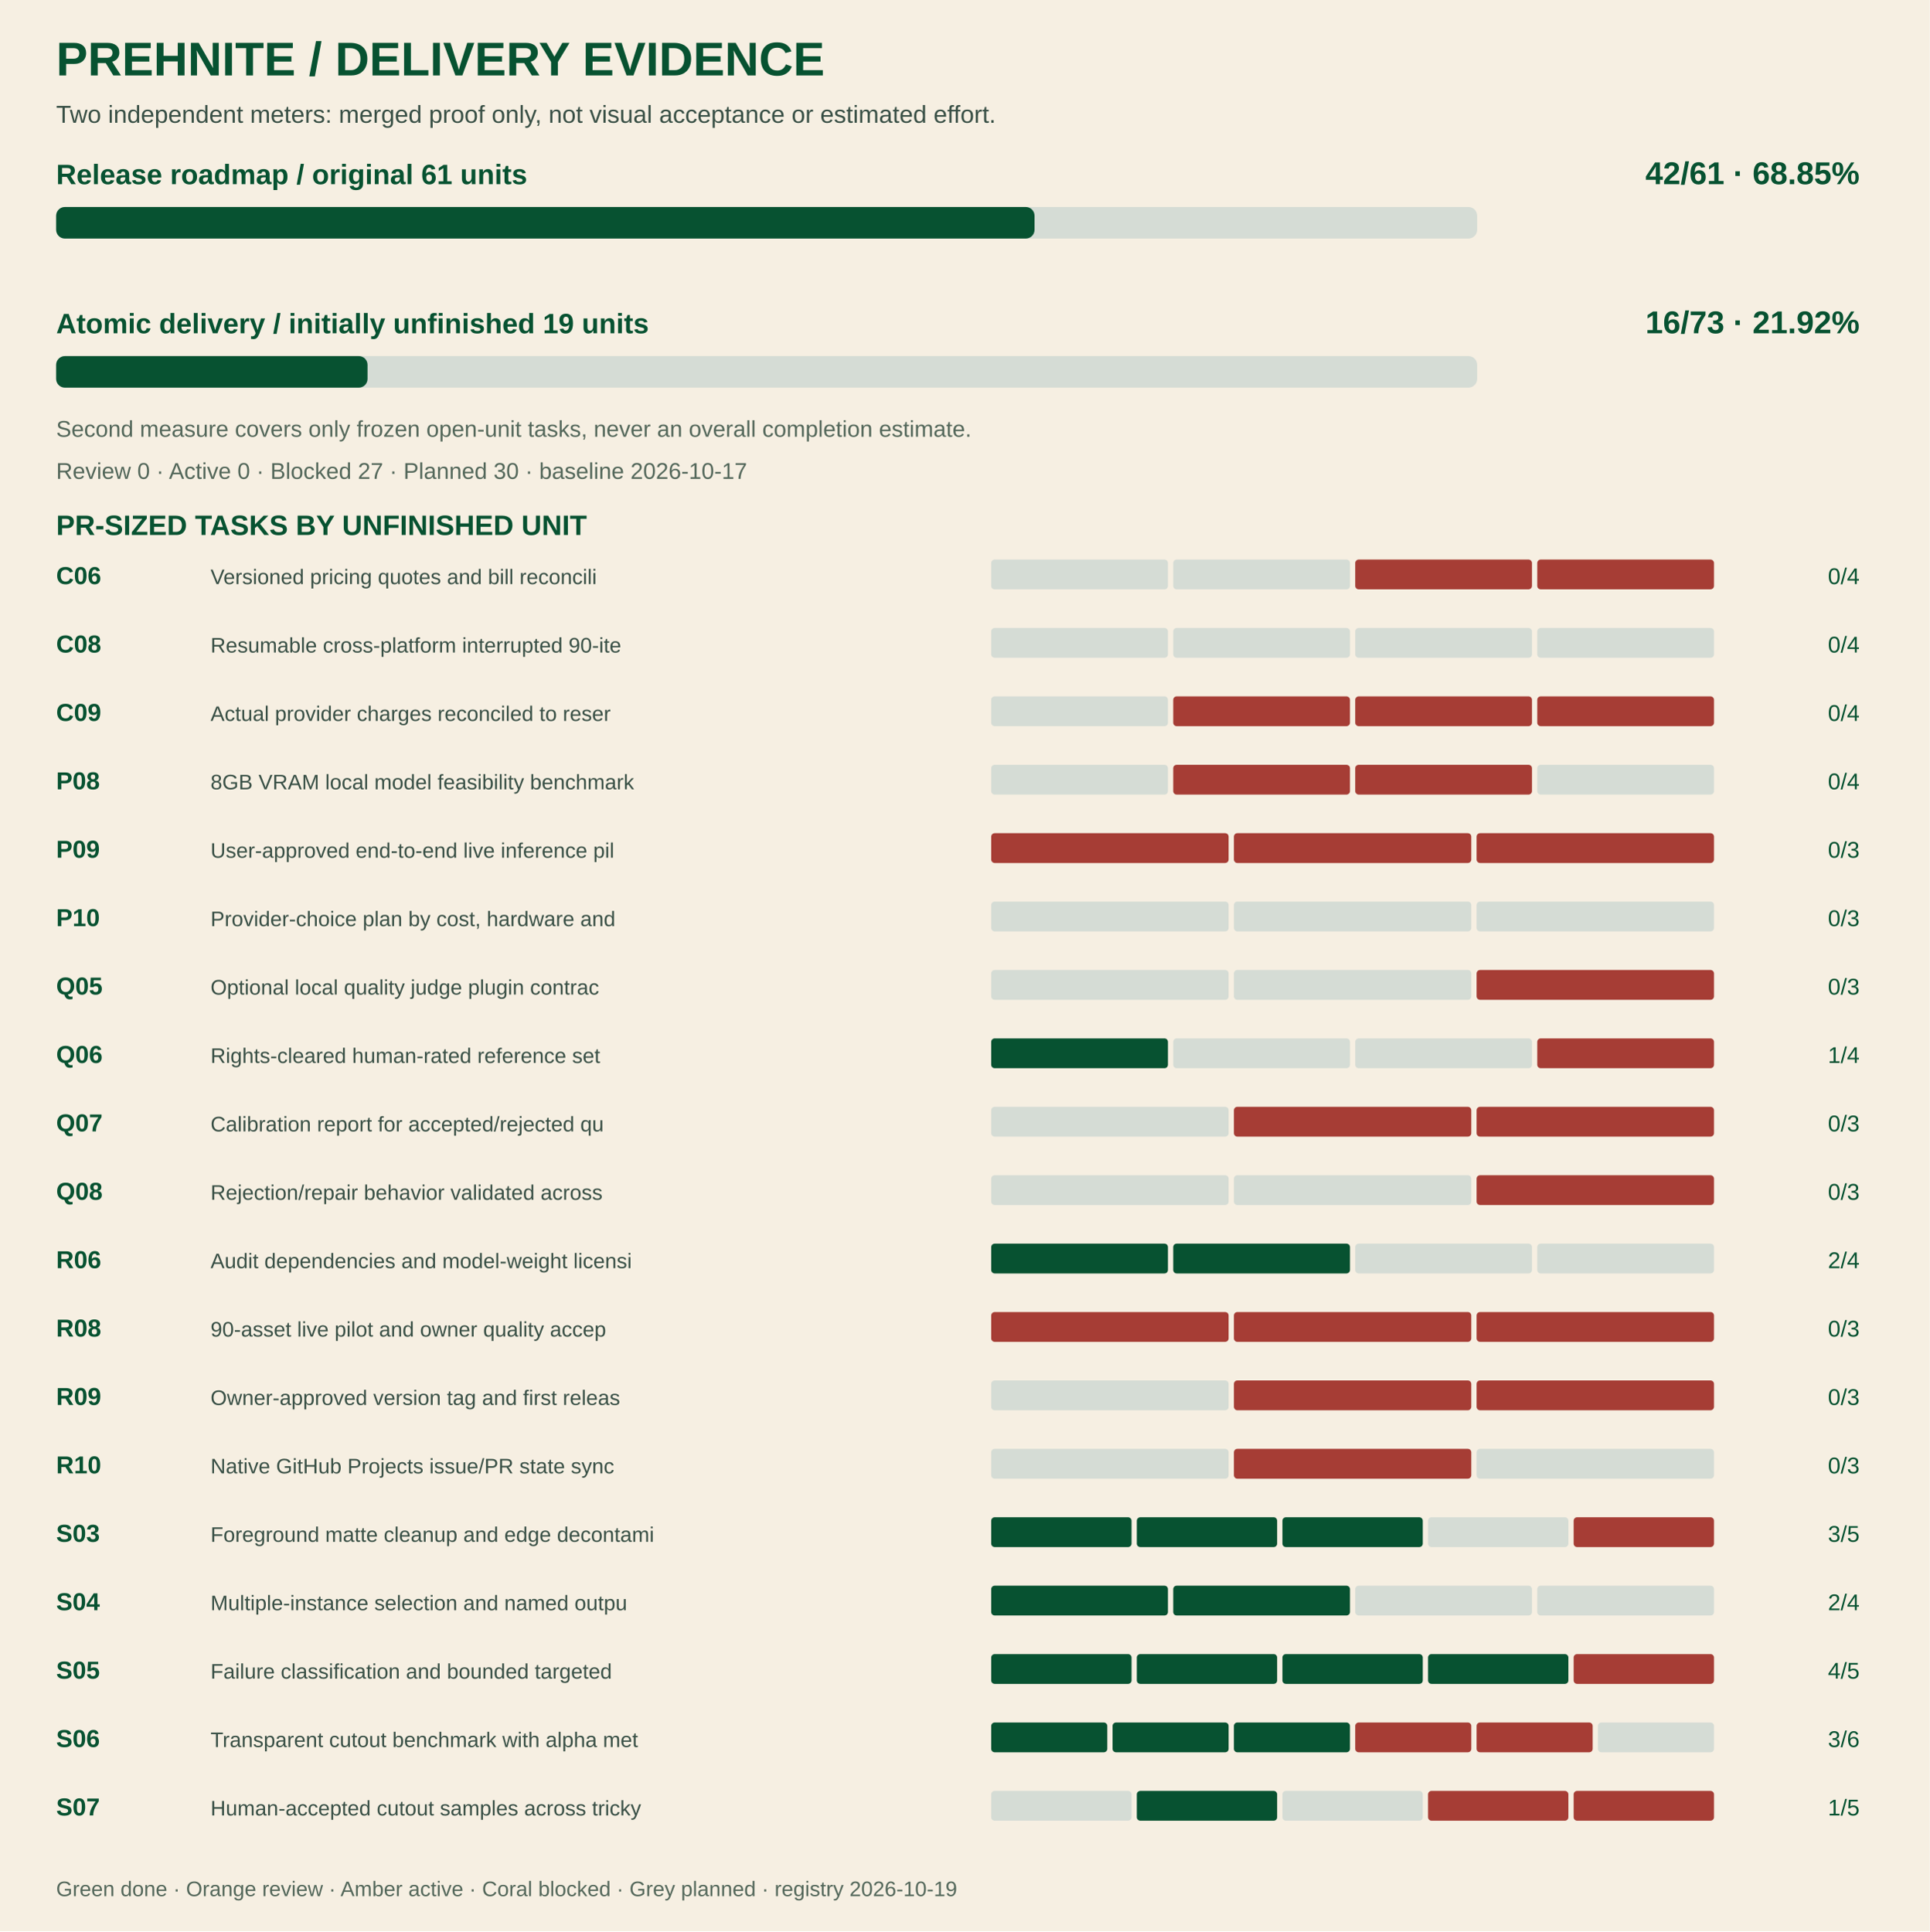
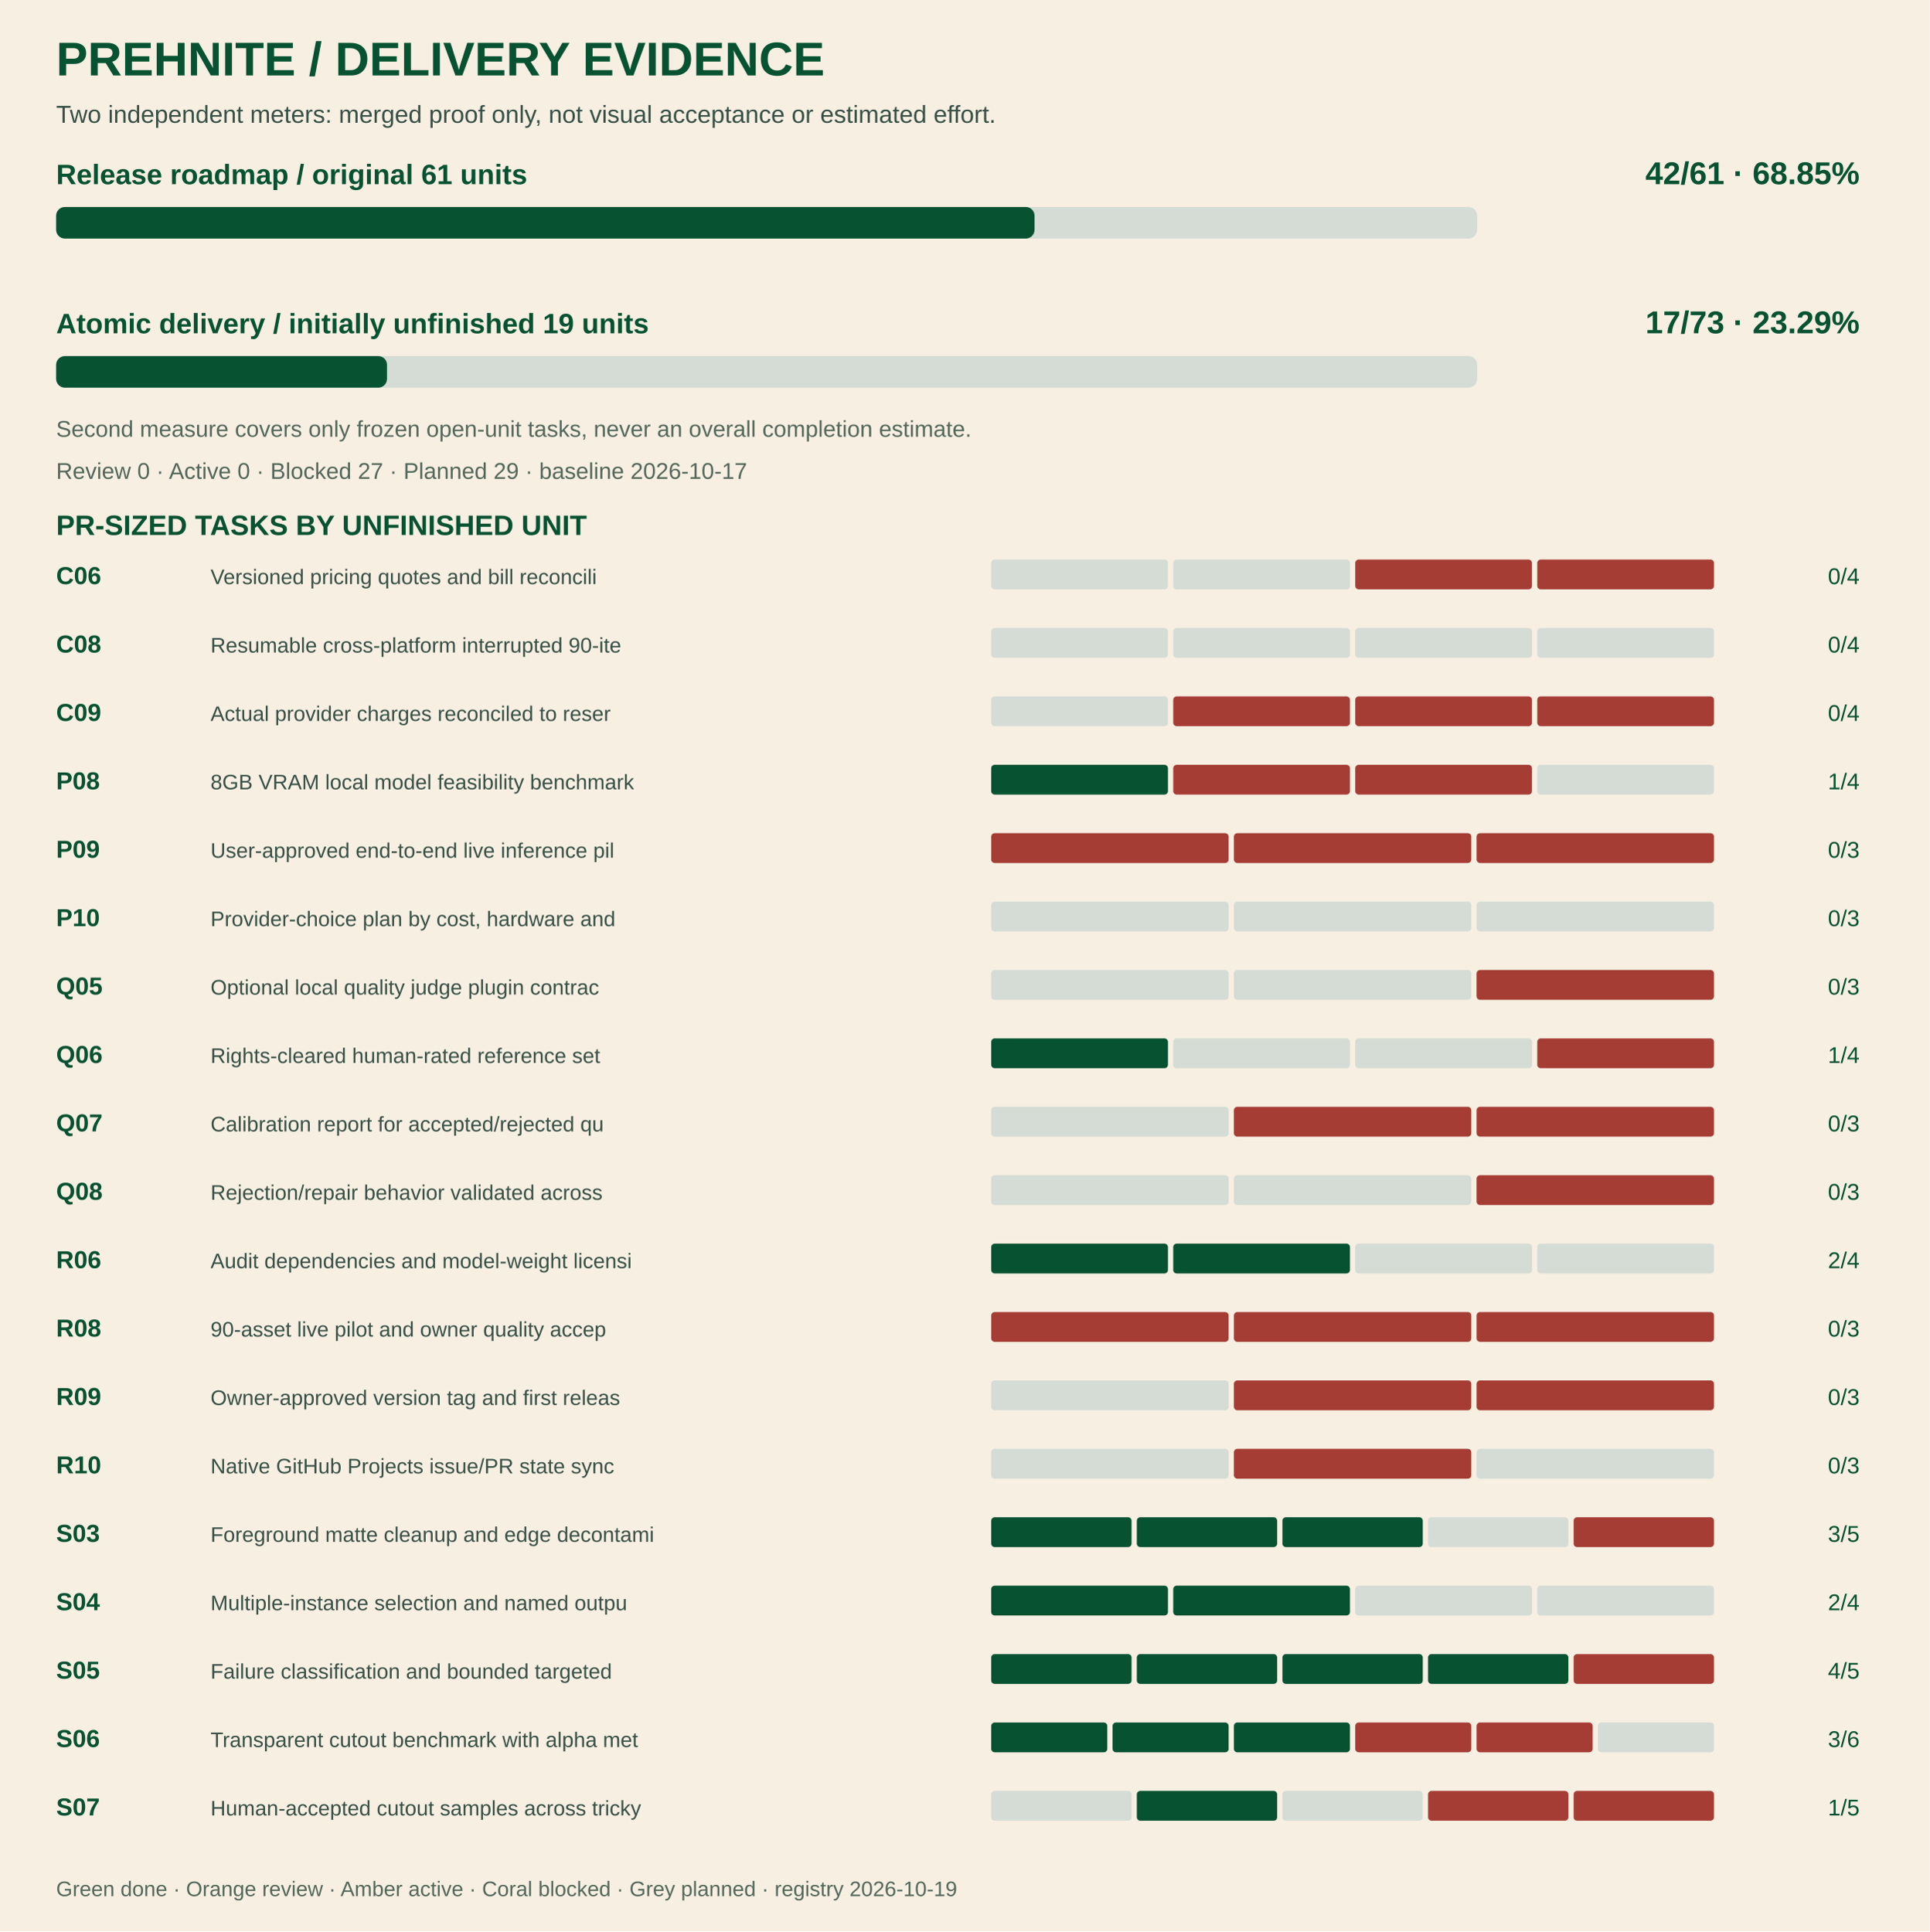
<svg xmlns="http://www.w3.org/2000/svg" width="1100" height="1101" viewBox="0 0 1100 1101" role="img" aria-labelledby="title desc">
  <rect width="1100" height="1101" fill="#F6EFE2" />
  <g font-family="system-ui,Segoe UI,Arial,sans-serif">
    <text x="32" y="43" font-size="27" font-weight="700" fill="#075231">PREHNITE / DELIVERY EVIDENCE</text>
    <text x="32" y="70" font-size="14" fill="#384F45">Two independent meters: merged proof only, not visual acceptance or estimated effort.</text>
    <text x="32" y="105" font-size="16" font-weight="600" fill="#075231">Release roadmap / original 61 units</text>
    <text x="1060" y="105" font-size="18" font-weight="700" text-anchor="end" fill="#075231">42/61 · 68.85%</text>
    <rect x="32" y="118" width="810" height="18" rx="5" fill="#D5DCD5" />
    <rect x="32" y="118" width="557.7" height="18" rx="5" fill="#075231" />
    <text x="32" y="190" font-size="16" font-weight="600" fill="#075231">Atomic delivery / initially unfinished 19 units</text>
-     <text x="1060" y="190" font-size="18" font-weight="700" text-anchor="end" fill="#075231">16/73 · 21.92%</text>
+     <text x="1060" y="190" font-size="18" font-weight="700" text-anchor="end" fill="#075231">17/73 · 23.29%</text>
    <rect x="32" y="203" width="810" height="18" rx="5" fill="#D5DCD5" />
-     <rect x="32" y="203" width="177.5" height="18" rx="5" fill="#075231" />
+     <rect x="32" y="203" width="188.6" height="18" rx="5" fill="#075231" />
    <text x="32" y="249" font-size="13" fill="#53675A">Second measure covers only frozen open-unit tasks, never an overall completion estimate.</text>
-     <text x="32" y="273" font-size="13" fill="#53675A">Review 0 · Active 0 · Blocked 27 · Planned 30 · baseline 2026-10-17</text>
+     <text x="32" y="273" font-size="13" fill="#53675A">Review 0 · Active 0 · Blocked 27 · Planned 29 · baseline 2026-10-17</text>
    <text x="32" y="305" font-size="16" font-weight="600" fill="#075231">PR-SIZED TASKS BY UNFINISHED UNIT</text>
    <text x="32" y="333" font-size="14" font-weight="700" fill="#075231">C06</text>
    <text x="120" y="333" font-size="12" fill="#384F45">Versioned pricing quotes and bill reconcili</text>
    <g>
      <rect x="565.00" y="319" width="100.75" height="17" rx="2" fill="#D5DCD5" />
    </g>
    <g>
      <rect x="668.75" y="319" width="100.75" height="17" rx="2" fill="#D5DCD5" />
    </g>
    <g>
      <rect x="772.50" y="319" width="100.75" height="17" rx="2" fill="#A63D35" />
    </g>
    <g>
      <rect x="876.25" y="319" width="100.75" height="17" rx="2" fill="#A63D35" />
    </g>
    <text x="1060" y="333" font-size="13" text-anchor="end" fill="#075231">0/4</text>
    <text x="32" y="372" font-size="14" font-weight="700" fill="#075231">C08</text>
    <text x="120" y="372" font-size="12" fill="#384F45">Resumable cross-platform interrupted 90-ite</text>
    <g>
      <rect x="565.00" y="358" width="100.75" height="17" rx="2" fill="#D5DCD5" />
    </g>
    <g>
      <rect x="668.75" y="358" width="100.75" height="17" rx="2" fill="#D5DCD5" />
    </g>
    <g>
      <rect x="772.50" y="358" width="100.75" height="17" rx="2" fill="#D5DCD5" />
    </g>
    <g>
      <rect x="876.25" y="358" width="100.75" height="17" rx="2" fill="#D5DCD5" />
    </g>
    <text x="1060" y="372" font-size="13" text-anchor="end" fill="#075231">0/4</text>
    <text x="32" y="411" font-size="14" font-weight="700" fill="#075231">C09</text>
    <text x="120" y="411" font-size="12" fill="#384F45">Actual provider charges reconciled to reser</text>
    <g>
      <rect x="565.00" y="397" width="100.75" height="17" rx="2" fill="#D5DCD5" />
    </g>
    <g>
      <rect x="668.75" y="397" width="100.75" height="17" rx="2" fill="#A63D35" />
    </g>
    <g>
      <rect x="772.50" y="397" width="100.75" height="17" rx="2" fill="#A63D35" />
    </g>
    <g>
      <rect x="876.25" y="397" width="100.75" height="17" rx="2" fill="#A63D35" />
    </g>
    <text x="1060" y="411" font-size="13" text-anchor="end" fill="#075231">0/4</text>
    <text x="32" y="450" font-size="14" font-weight="700" fill="#075231">P08</text>
    <text x="120" y="450" font-size="12" fill="#384F45">8GB VRAM local model feasibility benchmark</text>
    <g>
-       <rect x="565.00" y="436" width="100.75" height="17" rx="2" fill="#D5DCD5" />
+       <rect x="565.00" y="436" width="100.75" height="17" rx="2" fill="#075231" />
    </g>
    <g>
      <rect x="668.75" y="436" width="100.75" height="17" rx="2" fill="#A63D35" />
    </g>
    <g>
      <rect x="772.50" y="436" width="100.75" height="17" rx="2" fill="#A63D35" />
    </g>
    <g>
      <rect x="876.25" y="436" width="100.75" height="17" rx="2" fill="#D5DCD5" />
    </g>
-     <text x="1060" y="450" font-size="13" text-anchor="end" fill="#075231">0/4</text>
+     <text x="1060" y="450" font-size="13" text-anchor="end" fill="#075231">1/4</text>
    <text x="32" y="489" font-size="14" font-weight="700" fill="#075231">P09</text>
    <text x="120" y="489" font-size="12" fill="#384F45">User-approved end-to-end live inference pil</text>
    <g>
      <rect x="565.00" y="475" width="135.33" height="17" rx="2" fill="#A63D35" />
    </g>
    <g>
      <rect x="703.33" y="475" width="135.33" height="17" rx="2" fill="#A63D35" />
    </g>
    <g>
      <rect x="841.67" y="475" width="135.33" height="17" rx="2" fill="#A63D35" />
    </g>
    <text x="1060" y="489" font-size="13" text-anchor="end" fill="#075231">0/3</text>
    <text x="32" y="528" font-size="14" font-weight="700" fill="#075231">P10</text>
    <text x="120" y="528" font-size="12" fill="#384F45">Provider-choice plan by cost, hardware and </text>
    <g>
      <rect x="565.00" y="514" width="135.33" height="17" rx="2" fill="#D5DCD5" />
    </g>
    <g>
      <rect x="703.33" y="514" width="135.33" height="17" rx="2" fill="#D5DCD5" />
    </g>
    <g>
      <rect x="841.67" y="514" width="135.33" height="17" rx="2" fill="#D5DCD5" />
    </g>
    <text x="1060" y="528" font-size="13" text-anchor="end" fill="#075231">0/3</text>
    <text x="32" y="567" font-size="14" font-weight="700" fill="#075231">Q05</text>
    <text x="120" y="567" font-size="12" fill="#384F45">Optional local quality judge plugin contrac</text>
    <g>
      <rect x="565.00" y="553" width="135.33" height="17" rx="2" fill="#D5DCD5" />
    </g>
    <g>
      <rect x="703.33" y="553" width="135.33" height="17" rx="2" fill="#D5DCD5" />
    </g>
    <g>
      <rect x="841.67" y="553" width="135.33" height="17" rx="2" fill="#A63D35" />
    </g>
    <text x="1060" y="567" font-size="13" text-anchor="end" fill="#075231">0/3</text>
    <text x="32" y="606" font-size="14" font-weight="700" fill="#075231">Q06</text>
    <text x="120" y="606" font-size="12" fill="#384F45">Rights-cleared human-rated reference set</text>
    <g>
      <rect x="565.00" y="592" width="100.75" height="17" rx="2" fill="#075231" />
    </g>
    <g>
      <rect x="668.75" y="592" width="100.75" height="17" rx="2" fill="#D5DCD5" />
    </g>
    <g>
      <rect x="772.50" y="592" width="100.75" height="17" rx="2" fill="#D5DCD5" />
    </g>
    <g>
      <rect x="876.25" y="592" width="100.75" height="17" rx="2" fill="#A63D35" />
    </g>
    <text x="1060" y="606" font-size="13" text-anchor="end" fill="#075231">1/4</text>
    <text x="32" y="645" font-size="14" font-weight="700" fill="#075231">Q07</text>
    <text x="120" y="645" font-size="12" fill="#384F45">Calibration report for accepted/rejected qu</text>
    <g>
      <rect x="565.00" y="631" width="135.33" height="17" rx="2" fill="#D5DCD5" />
    </g>
    <g>
      <rect x="703.33" y="631" width="135.33" height="17" rx="2" fill="#A63D35" />
    </g>
    <g>
      <rect x="841.67" y="631" width="135.33" height="17" rx="2" fill="#A63D35" />
    </g>
    <text x="1060" y="645" font-size="13" text-anchor="end" fill="#075231">0/3</text>
    <text x="32" y="684" font-size="14" font-weight="700" fill="#075231">Q08</text>
    <text x="120" y="684" font-size="12" fill="#384F45">Rejection/repair behavior validated across </text>
    <g>
      <rect x="565.00" y="670" width="135.33" height="17" rx="2" fill="#D5DCD5" />
    </g>
    <g>
      <rect x="703.33" y="670" width="135.33" height="17" rx="2" fill="#D5DCD5" />
    </g>
    <g>
      <rect x="841.67" y="670" width="135.33" height="17" rx="2" fill="#A63D35" />
    </g>
    <text x="1060" y="684" font-size="13" text-anchor="end" fill="#075231">0/3</text>
    <text x="32" y="723" font-size="14" font-weight="700" fill="#075231">R06</text>
    <text x="120" y="723" font-size="12" fill="#384F45">Audit dependencies and model-weight licensi</text>
    <g>
      <rect x="565.00" y="709" width="100.75" height="17" rx="2" fill="#075231" />
    </g>
    <g>
      <rect x="668.75" y="709" width="100.75" height="17" rx="2" fill="#075231" />
    </g>
    <g>
      <rect x="772.50" y="709" width="100.75" height="17" rx="2" fill="#D5DCD5" />
    </g>
    <g>
      <rect x="876.25" y="709" width="100.75" height="17" rx="2" fill="#D5DCD5" />
    </g>
    <text x="1060" y="723" font-size="13" text-anchor="end" fill="#075231">2/4</text>
    <text x="32" y="762" font-size="14" font-weight="700" fill="#075231">R08</text>
    <text x="120" y="762" font-size="12" fill="#384F45">90-asset live pilot and owner quality accep</text>
    <g>
      <rect x="565.00" y="748" width="135.33" height="17" rx="2" fill="#A63D35" />
    </g>
    <g>
      <rect x="703.33" y="748" width="135.33" height="17" rx="2" fill="#A63D35" />
    </g>
    <g>
      <rect x="841.67" y="748" width="135.33" height="17" rx="2" fill="#A63D35" />
    </g>
    <text x="1060" y="762" font-size="13" text-anchor="end" fill="#075231">0/3</text>
    <text x="32" y="801" font-size="14" font-weight="700" fill="#075231">R09</text>
    <text x="120" y="801" font-size="12" fill="#384F45">Owner-approved version tag and first releas</text>
    <g>
      <rect x="565.00" y="787" width="135.33" height="17" rx="2" fill="#D5DCD5" />
    </g>
    <g>
      <rect x="703.33" y="787" width="135.33" height="17" rx="2" fill="#A63D35" />
    </g>
    <g>
      <rect x="841.67" y="787" width="135.33" height="17" rx="2" fill="#A63D35" />
    </g>
    <text x="1060" y="801" font-size="13" text-anchor="end" fill="#075231">0/3</text>
    <text x="32" y="840" font-size="14" font-weight="700" fill="#075231">R10</text>
    <text x="120" y="840" font-size="12" fill="#384F45">Native GitHub Projects issue/PR state sync</text>
    <g>
      <rect x="565.00" y="826" width="135.33" height="17" rx="2" fill="#D5DCD5" />
    </g>
    <g>
      <rect x="703.33" y="826" width="135.33" height="17" rx="2" fill="#A63D35" />
    </g>
    <g>
      <rect x="841.67" y="826" width="135.33" height="17" rx="2" fill="#D5DCD5" />
    </g>
    <text x="1060" y="840" font-size="13" text-anchor="end" fill="#075231">0/3</text>
    <text x="32" y="879" font-size="14" font-weight="700" fill="#075231">S03</text>
    <text x="120" y="879" font-size="12" fill="#384F45">Foreground matte cleanup and edge decontami</text>
    <g>
      <rect x="565.00" y="865" width="80.00" height="17" rx="2" fill="#075231" />
    </g>
    <g>
      <rect x="648.00" y="865" width="80.00" height="17" rx="2" fill="#075231" />
    </g>
    <g>
      <rect x="731.00" y="865" width="80.00" height="17" rx="2" fill="#075231" />
    </g>
    <g>
      <rect x="814.00" y="865" width="80.00" height="17" rx="2" fill="#D5DCD5" />
    </g>
    <g>
      <rect x="897.00" y="865" width="80.00" height="17" rx="2" fill="#A63D35" />
    </g>
    <text x="1060" y="879" font-size="13" text-anchor="end" fill="#075231">3/5</text>
    <text x="32" y="918" font-size="14" font-weight="700" fill="#075231">S04</text>
    <text x="120" y="918" font-size="12" fill="#384F45">Multiple-instance selection and named outpu</text>
    <g>
      <rect x="565.00" y="904" width="100.75" height="17" rx="2" fill="#075231" />
    </g>
    <g>
      <rect x="668.75" y="904" width="100.75" height="17" rx="2" fill="#075231" />
    </g>
    <g>
      <rect x="772.50" y="904" width="100.75" height="17" rx="2" fill="#D5DCD5" />
    </g>
    <g>
      <rect x="876.25" y="904" width="100.75" height="17" rx="2" fill="#D5DCD5" />
    </g>
    <text x="1060" y="918" font-size="13" text-anchor="end" fill="#075231">2/4</text>
    <text x="32" y="957" font-size="14" font-weight="700" fill="#075231">S05</text>
    <text x="120" y="957" font-size="12" fill="#384F45">Failure classification and bounded targeted</text>
    <g>
      <rect x="565.00" y="943" width="80.00" height="17" rx="2" fill="#075231" />
    </g>
    <g>
      <rect x="648.00" y="943" width="80.00" height="17" rx="2" fill="#075231" />
    </g>
    <g>
      <rect x="731.00" y="943" width="80.00" height="17" rx="2" fill="#075231" />
    </g>
    <g>
      <rect x="814.00" y="943" width="80.00" height="17" rx="2" fill="#075231" />
    </g>
    <g>
      <rect x="897.00" y="943" width="80.00" height="17" rx="2" fill="#A63D35" />
    </g>
    <text x="1060" y="957" font-size="13" text-anchor="end" fill="#075231">4/5</text>
    <text x="32" y="996" font-size="14" font-weight="700" fill="#075231">S06</text>
    <text x="120" y="996" font-size="12" fill="#384F45">Transparent cutout benchmark with alpha met</text>
    <g>
      <rect x="565.00" y="982" width="66.17" height="17" rx="2" fill="#075231" />
    </g>
    <g>
      <rect x="634.17" y="982" width="66.17" height="17" rx="2" fill="#075231" />
    </g>
    <g>
      <rect x="703.33" y="982" width="66.17" height="17" rx="2" fill="#075231" />
    </g>
    <g>
      <rect x="772.50" y="982" width="66.17" height="17" rx="2" fill="#A63D35" />
    </g>
    <g>
      <rect x="841.67" y="982" width="66.17" height="17" rx="2" fill="#A63D35" />
    </g>
    <g>
      <rect x="910.83" y="982" width="66.17" height="17" rx="2" fill="#D5DCD5" />
    </g>
    <text x="1060" y="996" font-size="13" text-anchor="end" fill="#075231">3/6</text>
    <text x="32" y="1035" font-size="14" font-weight="700" fill="#075231">S07</text>
    <text x="120" y="1035" font-size="12" fill="#384F45">Human-accepted cutout samples across tricky</text>
    <g>
      <rect x="565.00" y="1021" width="80.00" height="17" rx="2" fill="#D5DCD5" />
    </g>
    <g>
      <rect x="648.00" y="1021" width="80.00" height="17" rx="2" fill="#075231" />
    </g>
    <g>
      <rect x="731.00" y="1021" width="80.00" height="17" rx="2" fill="#D5DCD5" />
    </g>
    <g>
      <rect x="814.00" y="1021" width="80.00" height="17" rx="2" fill="#A63D35" />
    </g>
    <g>
      <rect x="897.00" y="1021" width="80.00" height="17" rx="2" fill="#A63D35" />
    </g>
    <text x="1060" y="1035" font-size="13" text-anchor="end" fill="#075231">1/5</text>
    <text x="32" y="1081" font-size="12" fill="#53675A">Green done · Orange review · Amber active · Coral blocked · Grey planned · registry 2026-10-19</text>
  </g>
</svg>
